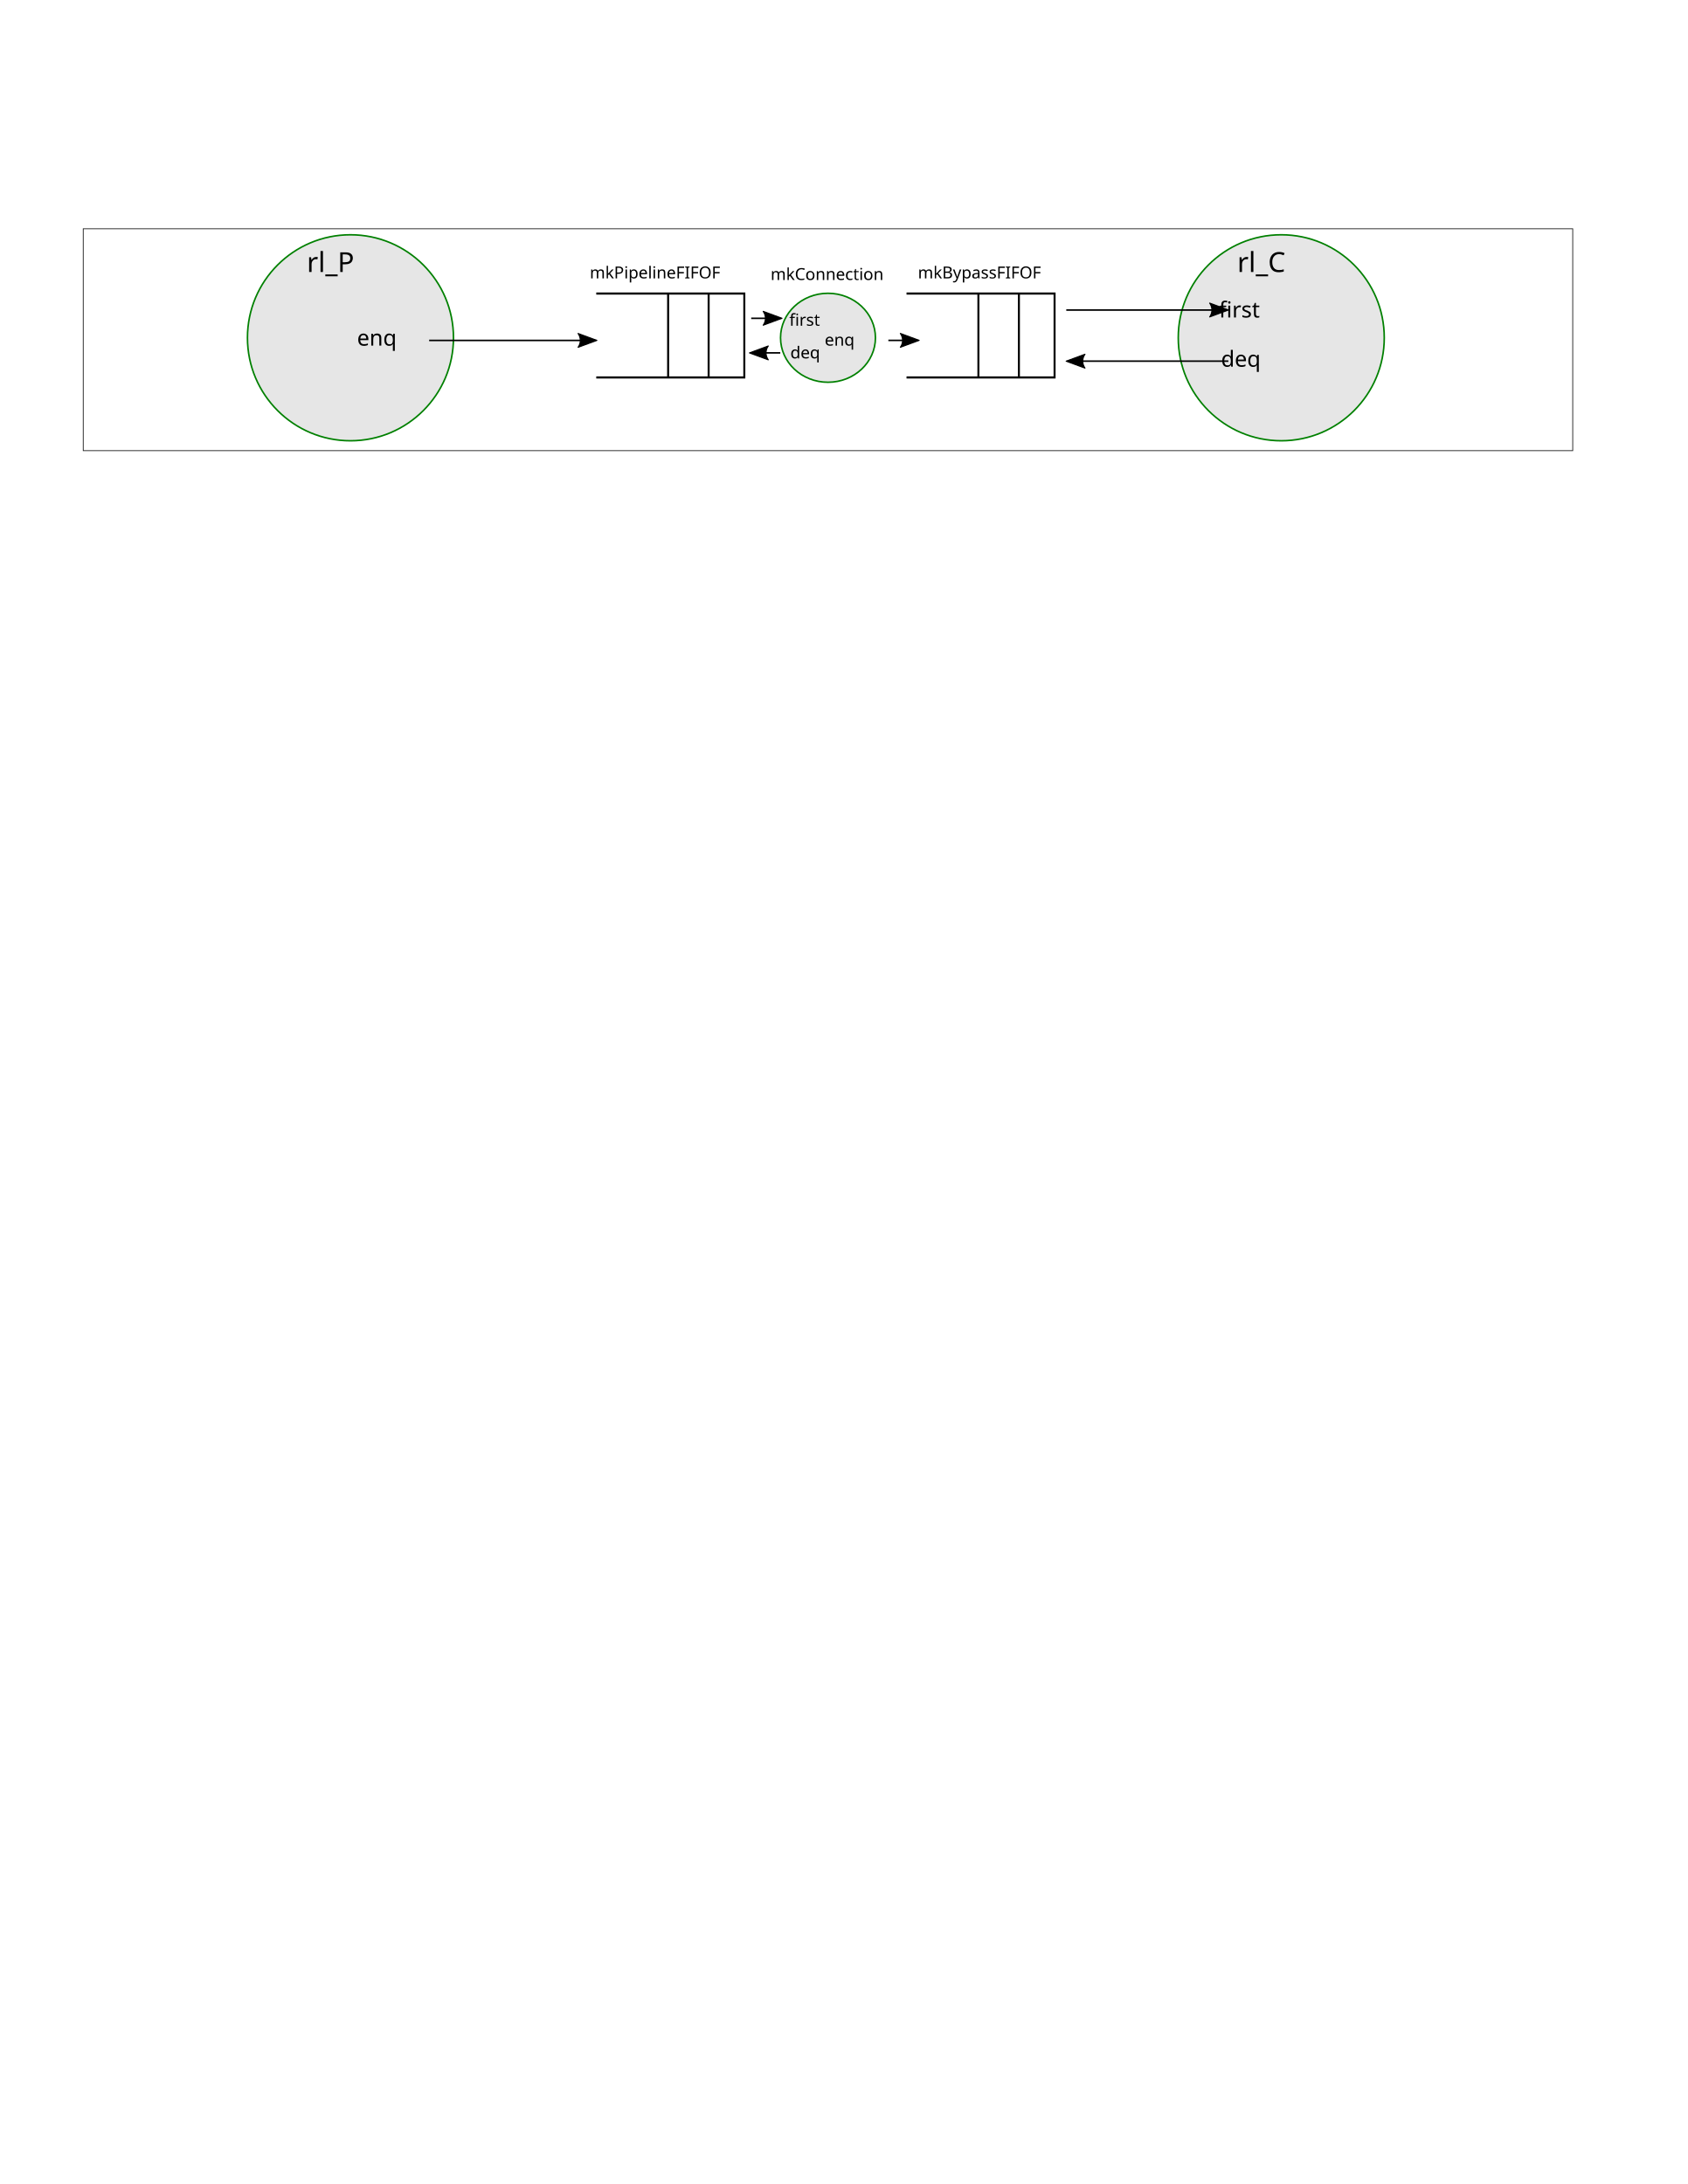
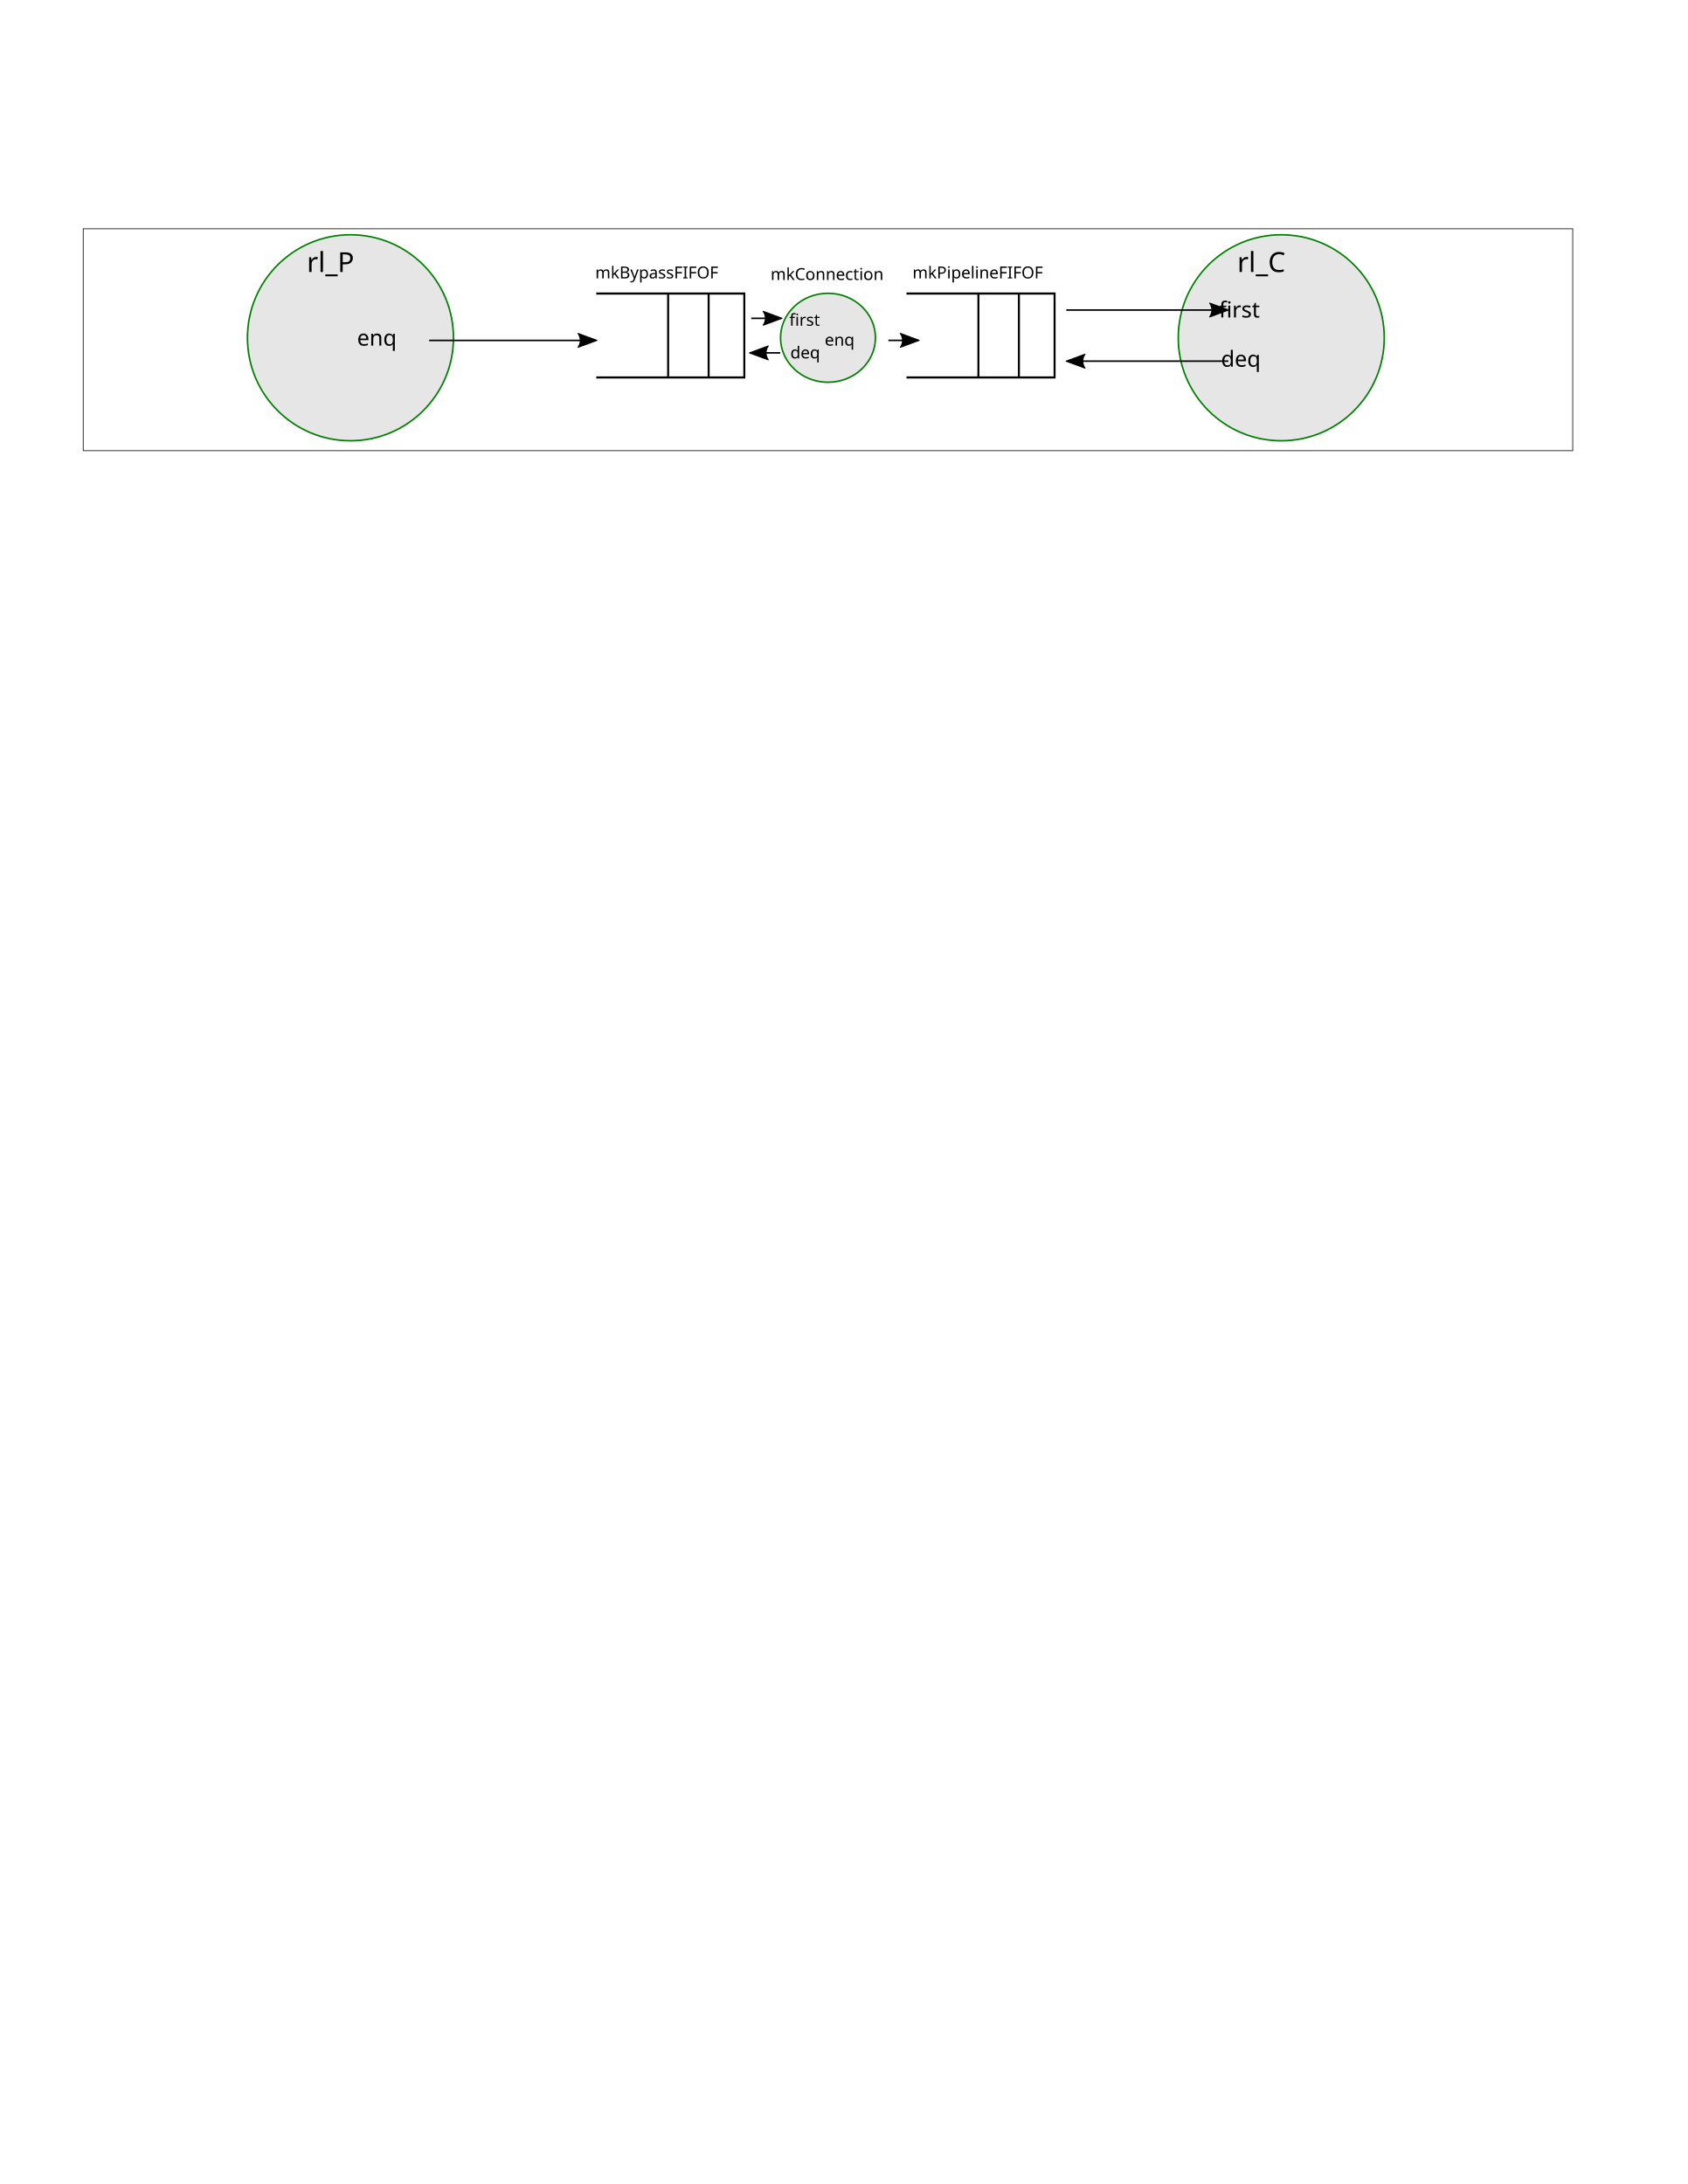
<svg xmlns="http://www.w3.org/2000/svg" width="8.5in" height="11in" viewBox="0 0 215.9 279.4" version="1.1" id="svg5">
  <defs id="defs2">
    <rect x="291.22" y="216.144" width="117.457" height="210.09" id="rect38" />
    <marker orient="auto" refY="0" refX="0" id="marker1275" style="overflow:visible" viewBox="0 0 12.481 9.526" markerWidth="12.481" markerHeight="9.526" preserveAspectRatio="xMidYMid">
      <path id="path1273" style="fill:context-stroke;fill-rule:evenodd;stroke:#000000;stroke-width:0.625;stroke-linejoin:round;stroke-opacity:1" d="M 8.719,4.034 -2.207,0.016 8.719,-4.002 c -1.745,2.372 -1.735,5.617 -6e-7,8.035 z" transform="matrix(-1.1,0,0,-1.1,-1.1,0)" />
    </marker>
    <marker orient="auto" refY="0" refX="0" id="marker1151" style="overflow:visible" viewBox="0 0 12.481 9.526" markerWidth="16.481" markerHeight="12.58" preserveAspectRatio="xMidYMid">
      <path id="path1149" style="fill:context-stroke;fill-rule:evenodd;stroke:#000000;stroke-width:0.625;stroke-linejoin:round;stroke-opacity:1" d="M 8.719,4.034 -2.207,0.016 8.719,-4.002 c -1.745,2.372 -1.735,5.617 -6e-7,8.035 z" transform="matrix(-1.1,0,0,-1.1,-1.1,0)" />
    </marker>
    <marker orient="auto" refY="0" refX="0" id="marker2878" style="overflow:visible" viewBox="0 0 6.808 5.196" markerWidth="6.808" markerHeight="5.196" preserveAspectRatio="xMidYMid">
      <path id="path2876" style="fill:context-stroke;fill-rule:evenodd;stroke:#000000;stroke-width:0.625;stroke-linejoin:round;stroke-opacity:1" d="M 8.719,4.034 -2.207,0.016 8.719,-4.002 c -1.745,2.372 -1.735,5.617 -6e-7,8.035 z" transform="scale(-0.6)" />
    </marker>
    <marker style="overflow:visible" id="marker1866" refX="0" refY="0" orient="auto">
      <path transform="scale(-0.6)" d="M 8.719,4.034 -2.207,0.016 8.719,-4.002 c -1.745,2.372 -1.735,5.617 -6e-7,8.035 z" style="fill:context-stroke;fill-rule:evenodd;stroke:#000000;stroke-width:0.625;stroke-linejoin:round;stroke-opacity:1" id="path1864" />
    </marker>
    <marker orient="auto" refY="0" refX="0" id="marker1538" style="overflow:visible">
      <path id="path1536" style="fill:context-stroke;fill-rule:evenodd;stroke:#000000;stroke-width:0.625;stroke-linejoin:round;stroke-opacity:1" d="M 8.719,4.034 -2.207,0.016 8.719,-4.002 c -1.745,2.372 -1.735,5.617 -6e-7,8.035 z" transform="scale(-0.6)" />
    </marker>
    <marker orient="auto" refY="0" refX="0" id="marker1351" style="overflow:visible">
      <path id="path1349" d="M 0,0 5,-5 -12.5,0 5,5 Z" style="fill:context-stroke;fill-rule:evenodd;stroke:#000000;stroke-width:1pt;stroke-opacity:1" transform="matrix(-0.4,0,0,-0.4,-4,0)" />
    </marker>
    <marker orient="auto" refY="0" refX="0" id="marker1263" style="overflow:visible">
      <path id="path1261" d="M 0,0 5,-5 -12.5,0 5,5 Z" style="fill:context-stroke;fill-rule:evenodd;stroke:#000000;stroke-width:1pt;stroke-opacity:1" transform="matrix(0.4,0,0,0.4,4,0)" />
    </marker>
    <marker orient="auto" refY="0" refX="0" id="marker1169" style="overflow:visible">
      <path id="path1167" d="M 0,0 5,-5 -12.5,0 5,5 Z" style="fill:context-stroke;fill-rule:evenodd;stroke:#000000;stroke-width:1pt;stroke-opacity:1" transform="matrix(-0.4,0,0,-0.4,-4,0)" />
    </marker>
    <marker orient="auto" refY="0" refX="0" id="marker1093" style="overflow:visible">
      <path id="path1091" d="M 0,0 5,-5 -12.5,0 5,5 Z" style="fill:context-stroke;fill-rule:evenodd;stroke:#000000;stroke-width:1pt;stroke-opacity:1" transform="matrix(0.4,0,0,0.4,4,0)" />
    </marker>
    <marker style="overflow:visible" id="Arrow1Mstart" refX="0" refY="0" orient="auto" viewBox="0 0 8.887 5.078" markerWidth="8.887" markerHeight="5.078" preserveAspectRatio="xMidYMid">
      <path transform="matrix(0.4,0,0,0.4,4,0)" style="fill:context-stroke;fill-rule:evenodd;stroke:context-stroke;stroke-width:1pt" d="M 0,0 5,-5 -12.5,0 5,5 Z" id="path2702" />
    </marker>
    <marker style="overflow:visible" id="marker2957" refX="0" refY="0" orient="auto" viewBox="0 0 6.556 4.821" markerWidth="6.556" markerHeight="4.821" preserveAspectRatio="xMidYMid">
      <path transform="scale(-0.6)" d="M 8.719,4.034 -2.207,0.016 8.719,-4.002 c -1.745,2.372 -1.735,5.617 -6e-7,8.035 z" style="fill:context-stroke;fill-rule:evenodd;stroke-width:0.625;stroke-linejoin:round" id="path2723" />
    </marker>
    <marker style="overflow:visible" id="Arrow2Lstart" refX="0" refY="0" orient="auto">
      <path transform="matrix(1.1,0,0,1.1,1.1,0)" d="M 8.719,4.034 -2.207,0.016 8.719,-4.002 c -1.745,2.372 -1.735,5.617 -6e-7,8.035 z" style="fill:context-stroke;fill-rule:evenodd;stroke-width:0.625;stroke-linejoin:round" id="path4796" />
    </marker>
    <marker style="overflow:visible" id="marker113098" refX="0" refY="0" orient="auto" viewBox="0 0 6.556 4.821" markerWidth="6.556" markerHeight="4.821" preserveAspectRatio="xMidYMid">
      <path transform="scale(-0.6)" d="M 8.719,4.034 -2.207,0.016 8.719,-4.002 c -1.745,2.372 -1.735,5.617 -6e-7,8.035 z" style="fill:context-stroke;fill-rule:evenodd;stroke-width:0.625;stroke-linejoin:round" id="path113096" />
    </marker>
    <marker style="overflow:visible" id="Arrow2Mend" refX="0" refY="0" orient="auto" viewBox="0 0 6.556 4.821" markerWidth="6.556" markerHeight="4.821" preserveAspectRatio="xMidYMid">
      <path transform="scale(-0.6)" d="M 8.719,4.034 -2.207,0.016 8.719,-4.002 c -1.745,2.372 -1.735,5.617 -6e-7,8.035 z" style="fill:context-stroke;fill-rule:evenodd;stroke-width:0.625;stroke-linejoin:round" id="path28079" />
    </marker>
    <marker style="overflow:visible" id="marker971" refX="0" refY="0" orient="auto" viewBox="0 0 6.556 4.821" markerWidth="6.556" markerHeight="4.821" preserveAspectRatio="xMidYMid">
      <path transform="scale(-0.6)" d="M 8.719,4.034 -2.207,0.016 8.719,-4.002 c -1.745,2.372 -1.735,5.617 -6e-7,8.035 z" style="fill:context-stroke;fill-rule:evenodd;stroke-width:0.625;stroke-linejoin:round" id="path969" />
    </marker>
    <marker orient="auto" refY="0" refX="0" id="marker1095" style="overflow:visible" viewBox="0 0 12.706 9.526" markerWidth="12.706" markerHeight="9.526" preserveAspectRatio="xMidYMid">
      <path id="path1093" style="fill:context-stroke;fill-rule:evenodd;stroke:#000000;stroke-width:0.625;stroke-linejoin:round;stroke-opacity:1" d="M 8.719,4.034 -2.207,0.016 8.719,-4.002 c -1.745,2.372 -1.735,5.617 -6e-7,8.035 z" transform="matrix(-1.1,0,0,-1.1,-1.1,0)" />
    </marker>
    <marker style="overflow:visible" id="marker6260" refX="0" refY="0" orient="auto" viewBox="0 0 12.481 9.526" markerWidth="12.481" markerHeight="9.526" preserveAspectRatio="xMidYMid">
      <path transform="matrix(-1.1,0,0,-1.1,-1.1,0)" d="M 8.719,4.034 -2.207,0.016 8.719,-4.002 c -1.745,2.372 -1.735,5.617 -6e-7,8.035 z" style="fill:context-stroke;fill-rule:evenodd;stroke:#000000;stroke-width:0.625;stroke-linejoin:round;stroke-opacity:1" id="path6258" />
    </marker>
  </defs>
  <g id="layer1">
    <circle style="fill:#e6e6e6;stroke:#008000;stroke-width:0.2;stroke-dasharray:none" id="path1" cx="44.83" cy="43.211" r="13.176" />
    <text xml:space="preserve" style="font-size:2.822px;line-height:1.25;font-family:monospace;-inkscape-font-specification:monospace;letter-spacing:0px;word-spacing:0px;stroke-width:0.265" x="149.397" y="71.667" id="text153107" />
    <rect style="fill:none;stroke:#1a1a1a;stroke-width:0.1" id="rect1" width="190.527" height="28.386" x="10.648" y="29.266" />
    <text xml:space="preserve" transform="scale(0.2645833)" id="text38" style="font-style:normal;font-variant:normal;font-weight:normal;font-stretch:normal;font-size:8px;line-height:1.25;font-family:monospace;-inkscape-font-specification:monospace;text-align:start;white-space:pre;shape-inside:url(#rect38);display:inline;fill:#e3f4d7;stroke:#000000;stroke-width:0.378;stroke-dasharray:none" />
    <text xml:space="preserve" style="font-size:2.822px;line-height:1;font-family:sans-serif;-inkscape-font-specification:sans-serif;text-align:center;text-anchor:middle;fill:#000000;fill-opacity:1;stroke:none;stroke-width:0.2;stroke-dasharray:none;stroke-opacity:1" x="50.037" y="44.216" id="text3">
      <tspan id="tspan3" style="font-size:2.822px;fill:#000000;fill-opacity:1;stroke:none;stroke-width:0.2;stroke-opacity:1" x="50.037" y="44.216">enq</tspan>
    </text>
    <text xml:space="preserve" style="font-size:3.528px;line-height:1;font-family:sans-serif;-inkscape-font-specification:sans-serif;text-align:center;text-anchor:middle;fill:#008000;fill-opacity:1;stroke:none;stroke-width:0.2;stroke-dasharray:none" x="44.572" y="34.798" id="text10">
      <tspan style="font-size:3.528px;fill:#000000;fill-opacity:1;stroke:none;stroke-width:0.2" x="44.572" y="34.798" id="tspan10">rl_P</tspan>
    </text>
    <path style="fill:#008000;fill-opacity:1;stroke:#000000;stroke-width:0.2;stroke-dasharray:none;stroke-opacity:1;marker-end:url(#marker6260)" d="M 54.895,43.55 H 76.084" id="path12" />
    <g id="g28" transform="matrix(1.049061,0,0,1.111573,-66.32375,-116.4103)" style="display:inline;stroke-width:0.926">
      <path id="path26" d="m 135.925,138.509 h 18.053 v 9.657 h -18.053" style="fill:none;stroke:#000000;stroke-width:0.245px;stroke-linecap:butt;stroke-linejoin:miter;stroke-opacity:1" />
      <path id="path27" d="m 149.628,138.559 v 9.664" style="fill:none;stroke:#000000;stroke-width:0.245px;stroke-linecap:butt;stroke-linejoin:miter;stroke-opacity:1" />
      <path style="fill:none;stroke:#000000;stroke-width:0.245px;stroke-linecap:butt;stroke-linejoin:miter;stroke-opacity:1" d="m 144.689,138.559 v 9.664" id="path28" />
    </g>
    <circle style="fill:#e6e6e6;stroke:#008000;stroke-width:0.2;stroke-dasharray:none" id="circle1" cx="163.892" cy="43.211" r="13.176" />
    <text xml:space="preserve" style="font-size:3.528px;line-height:1;font-family:sans-serif;-inkscape-font-specification:sans-serif;text-align:center;text-anchor:middle;fill:#008000;fill-opacity:1;stroke:none;stroke-width:0.2;stroke-dasharray:none" x="163.634" y="34.798" id="text1">
      <tspan style="font-size:3.528px;fill:#000000;fill-opacity:1;stroke:none;stroke-width:0.2" x="163.634" y="34.798" id="tspan1">rl_C</tspan>
    </text>
    <text xml:space="preserve" style="font-size:2.822px;line-height:1;font-family:sans-serif;-inkscape-font-specification:sans-serif;text-align:center;text-anchor:middle;fill:#000000;fill-opacity:1;stroke:none;stroke-width:0.2;stroke-dasharray:none;stroke-opacity:1" x="160.367" y="40.616" id="text2">
      <tspan id="tspan2" style="font-size:2.822px;fill:#000000;fill-opacity:1;stroke:none;stroke-width:0.2;stroke-opacity:1" x="160.367" y="40.616">first</tspan>
    </text>
    <text xml:space="preserve" style="font-size:2.822px;line-height:1;font-family:sans-serif;-inkscape-font-specification:sans-serif;text-align:center;text-anchor:middle;fill:#000000;fill-opacity:1;stroke:none;stroke-width:0.2;stroke-dasharray:none;stroke-opacity:1" x="160.556" y="46.911" id="text6">
      <tspan id="tspan5" style="font-size:2.822px;fill:#000000;fill-opacity:1;stroke:none;stroke-width:0.2;stroke-opacity:1" x="160.556" y="46.911">deq</tspan>
    </text>
    <path style="fill:#008000;fill-opacity:1;stroke:#000000;stroke-width:0.2;stroke-dasharray:none;stroke-opacity:1;marker-end:url(#marker6260)" d="M 157.128,46.201 H 136.646" id="path9" />
    <path style="fill:#008000;fill-opacity:1;stroke:#000000;stroke-width:0.2;stroke-dasharray:none;stroke-opacity:1;marker-end:url(#marker6260)" d="m 136.393,39.663 h 20.482" id="path10" />
    <g id="g4" transform="matrix(1.049061,0,0,1.111573,-26.63622,-116.4103)" style="display:inline;stroke-width:0.926">
      <path id="path2" d="m 135.925,138.509 h 18.053 v 9.657 h -18.053" style="fill:none;stroke:#000000;stroke-width:0.245px;stroke-linecap:butt;stroke-linejoin:miter;stroke-opacity:1" />
      <path id="path3" d="m 149.628,138.559 v 9.664" style="fill:none;stroke:#000000;stroke-width:0.245px;stroke-linecap:butt;stroke-linejoin:miter;stroke-opacity:1" />
      <path style="fill:none;stroke:#000000;stroke-width:0.245px;stroke-linecap:butt;stroke-linejoin:miter;stroke-opacity:1" d="m 144.689,138.559 v 9.664" id="path4" />
    </g>
    <ellipse style="fill:#e6e6e6;stroke:#008000;stroke-width:0.2;stroke-dasharray:none" id="circle4" cx="105.912" cy="43.211" rx="6.07" ry="5.691" />
    <text xml:space="preserve" style="font-size:2.117px;line-height:1;font-family:sans-serif;-inkscape-font-specification:sans-serif;text-align:center;text-anchor:middle;fill:#008000;fill-opacity:1;stroke:none;stroke-width:0.2;stroke-dasharray:none" x="107.169" y="35.817" id="text4">
      <tspan style="font-size:2.117px;fill:#000000;fill-opacity:1;stroke:none;stroke-width:0.2" x="107.169" y="35.817" id="tspan15">mkConnection</tspan>
    </text>
    <text xml:space="preserve" style="font-size:2.117px;line-height:1;font-family:sans-serif;-inkscape-font-specification:sans-serif;text-align:center;text-anchor:middle;fill:#000000;fill-opacity:1;stroke:none;stroke-width:0.2;stroke-dasharray:none;stroke-opacity:1" x="104.306" y="41.674" id="text7">
      <tspan id="tspan6" style="font-size:2.117px;fill:#000000;fill-opacity:1;stroke:none;stroke-width:0.2;stroke-opacity:1" x="104.306" y="41.674">first</tspan>
    </text>
    <text xml:space="preserve" style="font-size:2.117px;line-height:1;font-family:sans-serif;-inkscape-font-specification:sans-serif;text-align:center;text-anchor:middle;fill:#000000;fill-opacity:1;stroke:none;stroke-width:0.2;stroke-dasharray:none;stroke-opacity:1" x="104.377" y="45.852" id="text8">
      <tspan id="tspan7" style="font-size:2.117px;fill:#000000;fill-opacity:1;stroke:none;stroke-width:0.2;stroke-opacity:1" x="104.377" y="45.852">deq</tspan>
    </text>
    <text xml:space="preserve" style="font-size:2.117px;line-height:1;font-family:sans-serif;-inkscape-font-specification:sans-serif;text-align:center;text-anchor:middle;fill:#000000;fill-opacity:1;stroke:none;stroke-width:0.2;stroke-dasharray:none;stroke-opacity:1" x="108.774" y="44.216" id="text9">
      <tspan id="tspan8" style="font-size:2.117px;fill:#000000;fill-opacity:1;stroke:none;stroke-width:0.2;stroke-opacity:1" x="108.774" y="44.216">enq</tspan>
    </text>
    <path style="fill:#008000;fill-opacity:1;stroke:#000000;stroke-width:0.2;stroke-dasharray:none;stroke-opacity:1;marker-end:url(#marker6260)" d="m 113.633,43.545 h 3.674" id="path11" />
    <path style="fill:#008000;fill-opacity:1;stroke:#000000;stroke-width:0.2;stroke-dasharray:none;stroke-opacity:1;marker-end:url(#marker6260)" d="M 99.81,45.143 H 96.135" id="path13" />
    <path style="fill:#008000;fill-opacity:1;stroke:#000000;stroke-width:0.2;stroke-dasharray:none;stroke-opacity:1;marker-end:url(#marker6260)" d="m 96.09,40.722 h 3.674" id="path14" />
-     <text xml:space="preserve" style="font-size:2.117px;line-height:1;font-family:sans-serif;-inkscape-font-specification:sans-serif;text-align:center;text-anchor:middle;fill:#008000;fill-opacity:1;stroke:none;stroke-width:0.2;stroke-dasharray:none" x="85.159" y="35.62" id="text16">
-       <tspan style="font-size:2.117px;fill:#000000;fill-opacity:1;stroke:none;stroke-width:0.2" x="85.159" y="35.62" id="tspan16">mkPipelineFIFOF</tspan>
+     <text xml:space="preserve" style="font-size:2.117px;line-height:1;font-family:sans-serif;-inkscape-font-specification:sans-serif;text-align:center;text-anchor:middle;fill:#008000;fill-opacity:1;stroke:none;stroke-width:0.2;stroke-dasharray:none" x="126.434" y="35.62" id="text16">
+       <tspan style="font-size:2.117px;fill:#000000;fill-opacity:1;stroke:none;stroke-width:0.2" x="126.434" y="35.62" id="tspan16">mkPipelineFIFOF</tspan>
    </text>
-     <text xml:space="preserve" style="font-size:2.117px;line-height:1;font-family:sans-serif;-inkscape-font-specification:sans-serif;text-align:center;text-anchor:middle;fill:#008000;fill-opacity:1;stroke:none;stroke-width:0.2;stroke-dasharray:none" x="126.657" y="35.62" id="text17">
-       <tspan style="font-size:2.117px;fill:#000000;fill-opacity:1;stroke:none;stroke-width:0.2" x="126.657" y="35.62" id="tspan17">mkBypassFIFOF</tspan>
+     <text xml:space="preserve" style="font-size:2.117px;line-height:1;font-family:sans-serif;-inkscape-font-specification:sans-serif;text-align:center;text-anchor:middle;fill:#008000;fill-opacity:1;stroke:none;stroke-width:0.2;stroke-dasharray:none" x="85.382" y="35.62" id="text17">
+       <tspan style="font-size:2.117px;fill:#000000;fill-opacity:1;stroke:none;stroke-width:0.2" x="85.382" y="35.62" id="tspan17">mkBypassFIFOF</tspan>
    </text>
  </g>
</svg>
